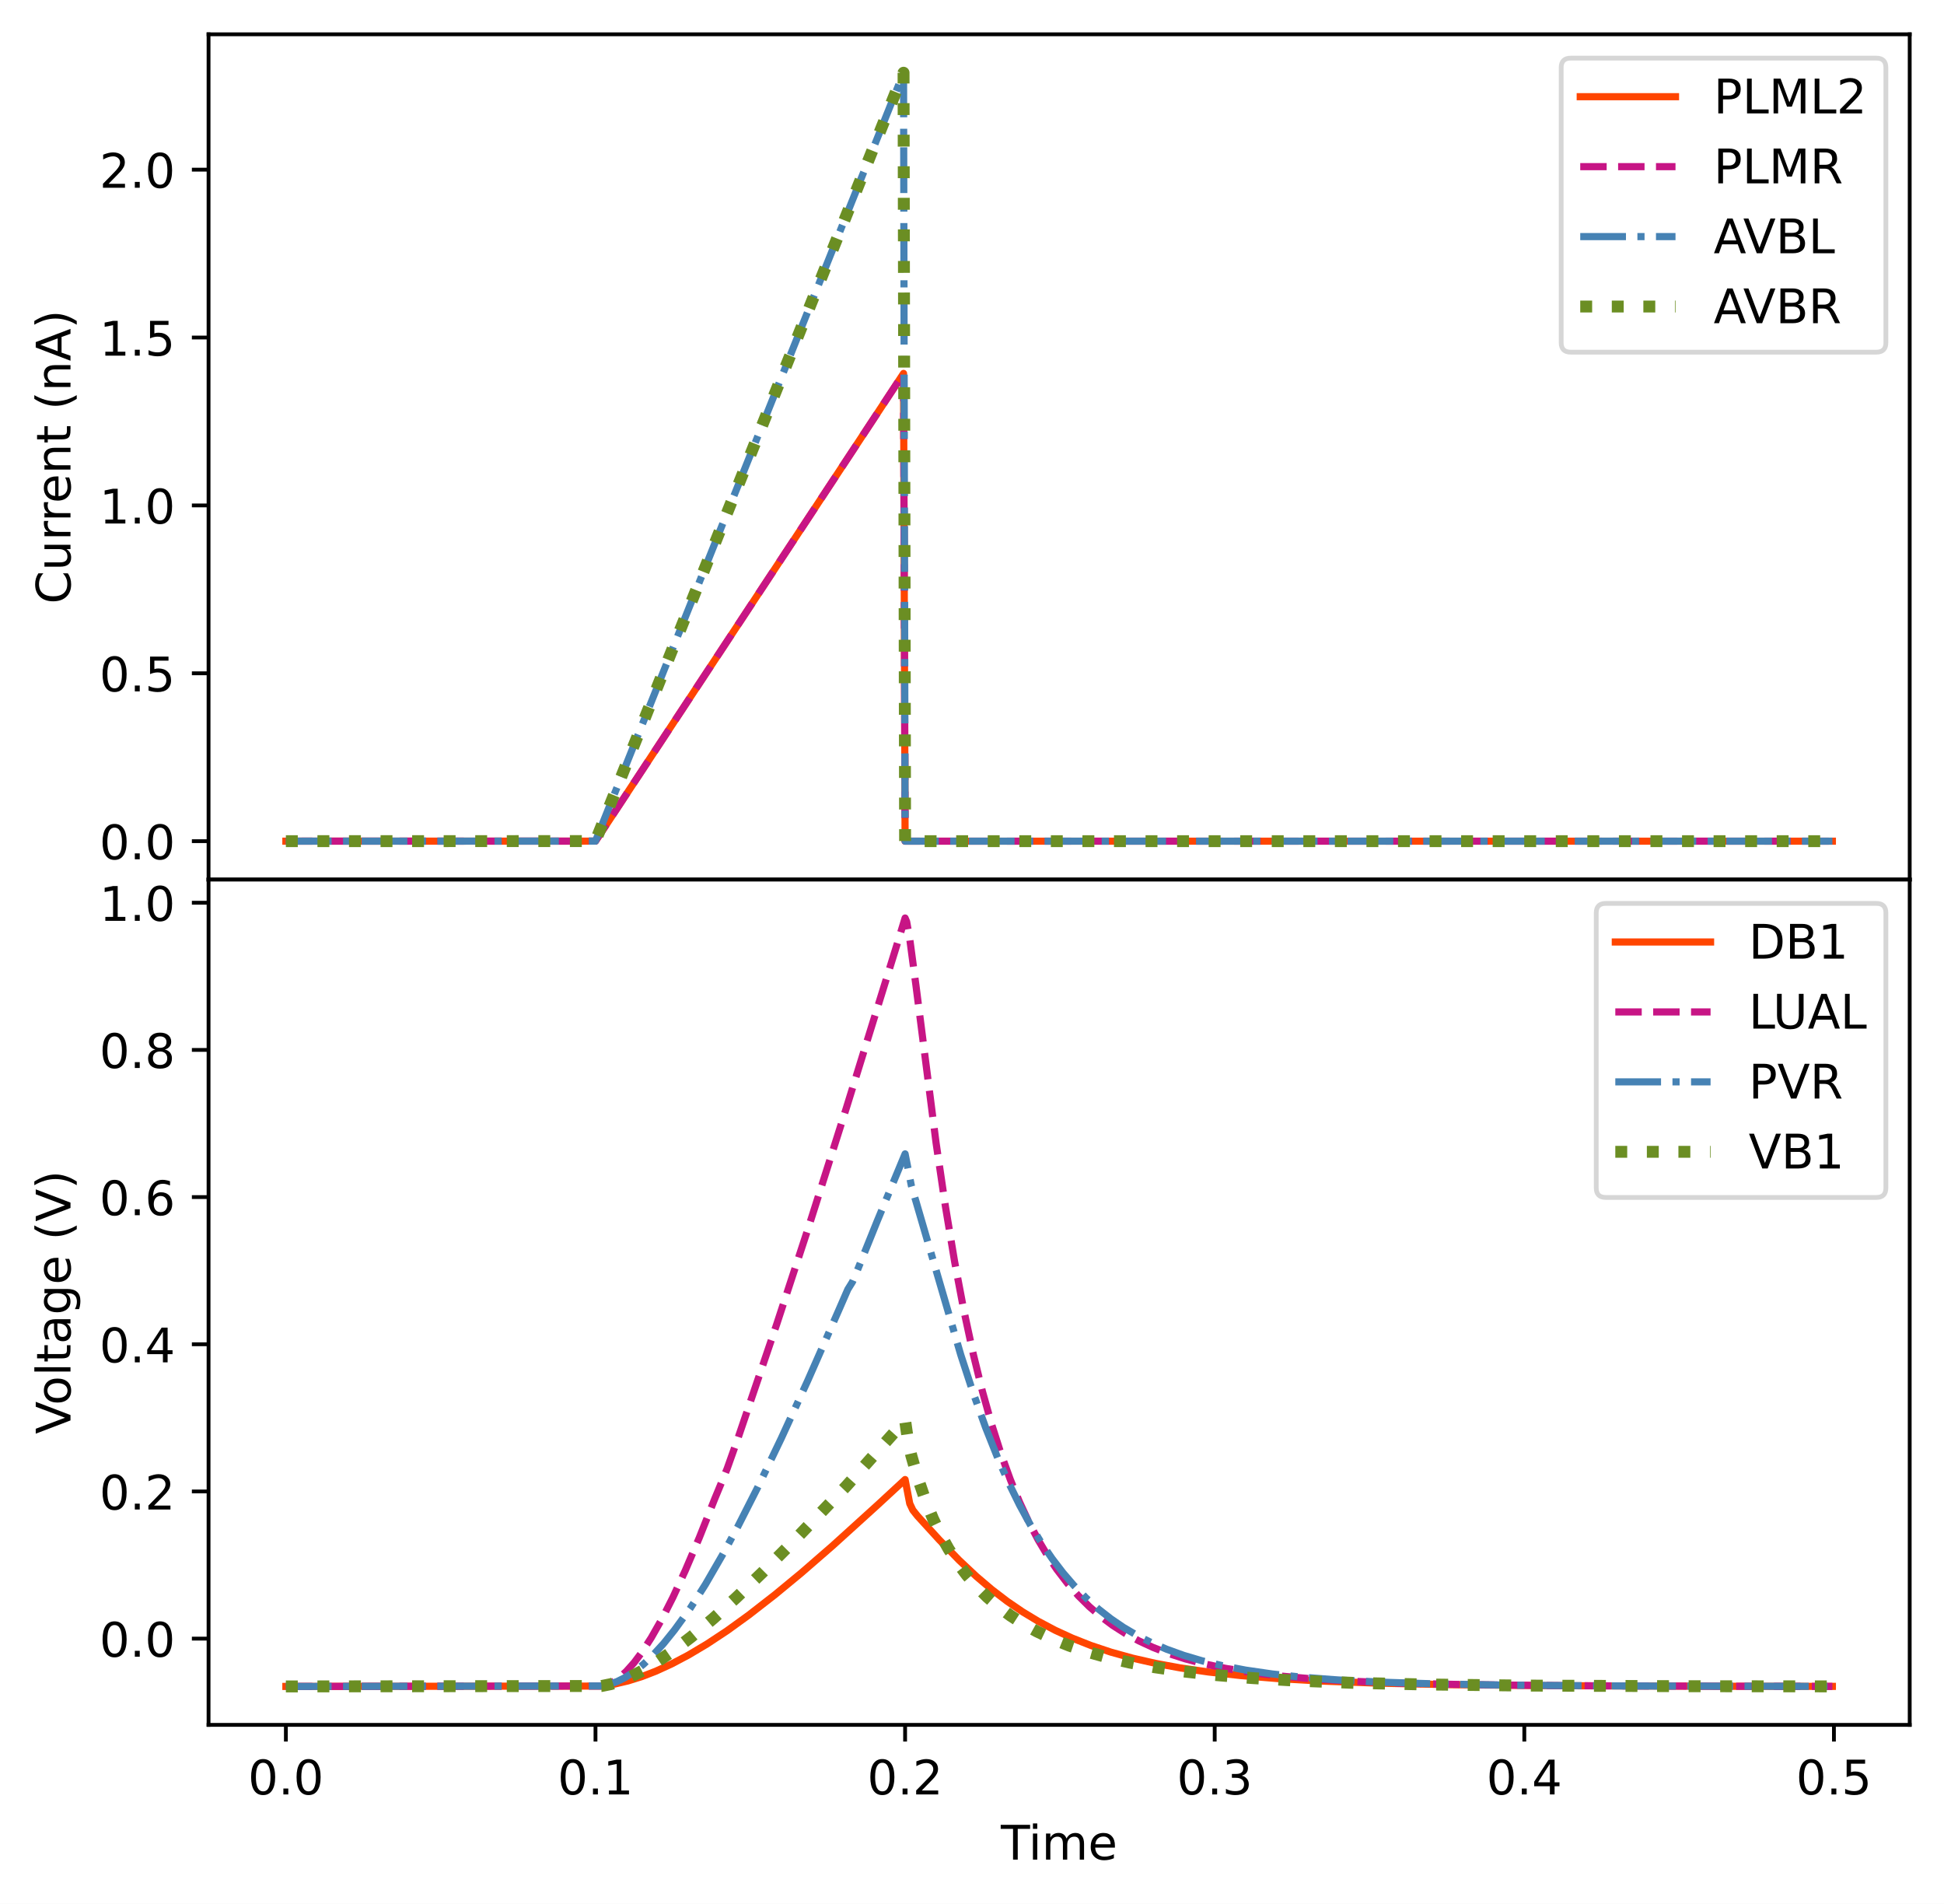
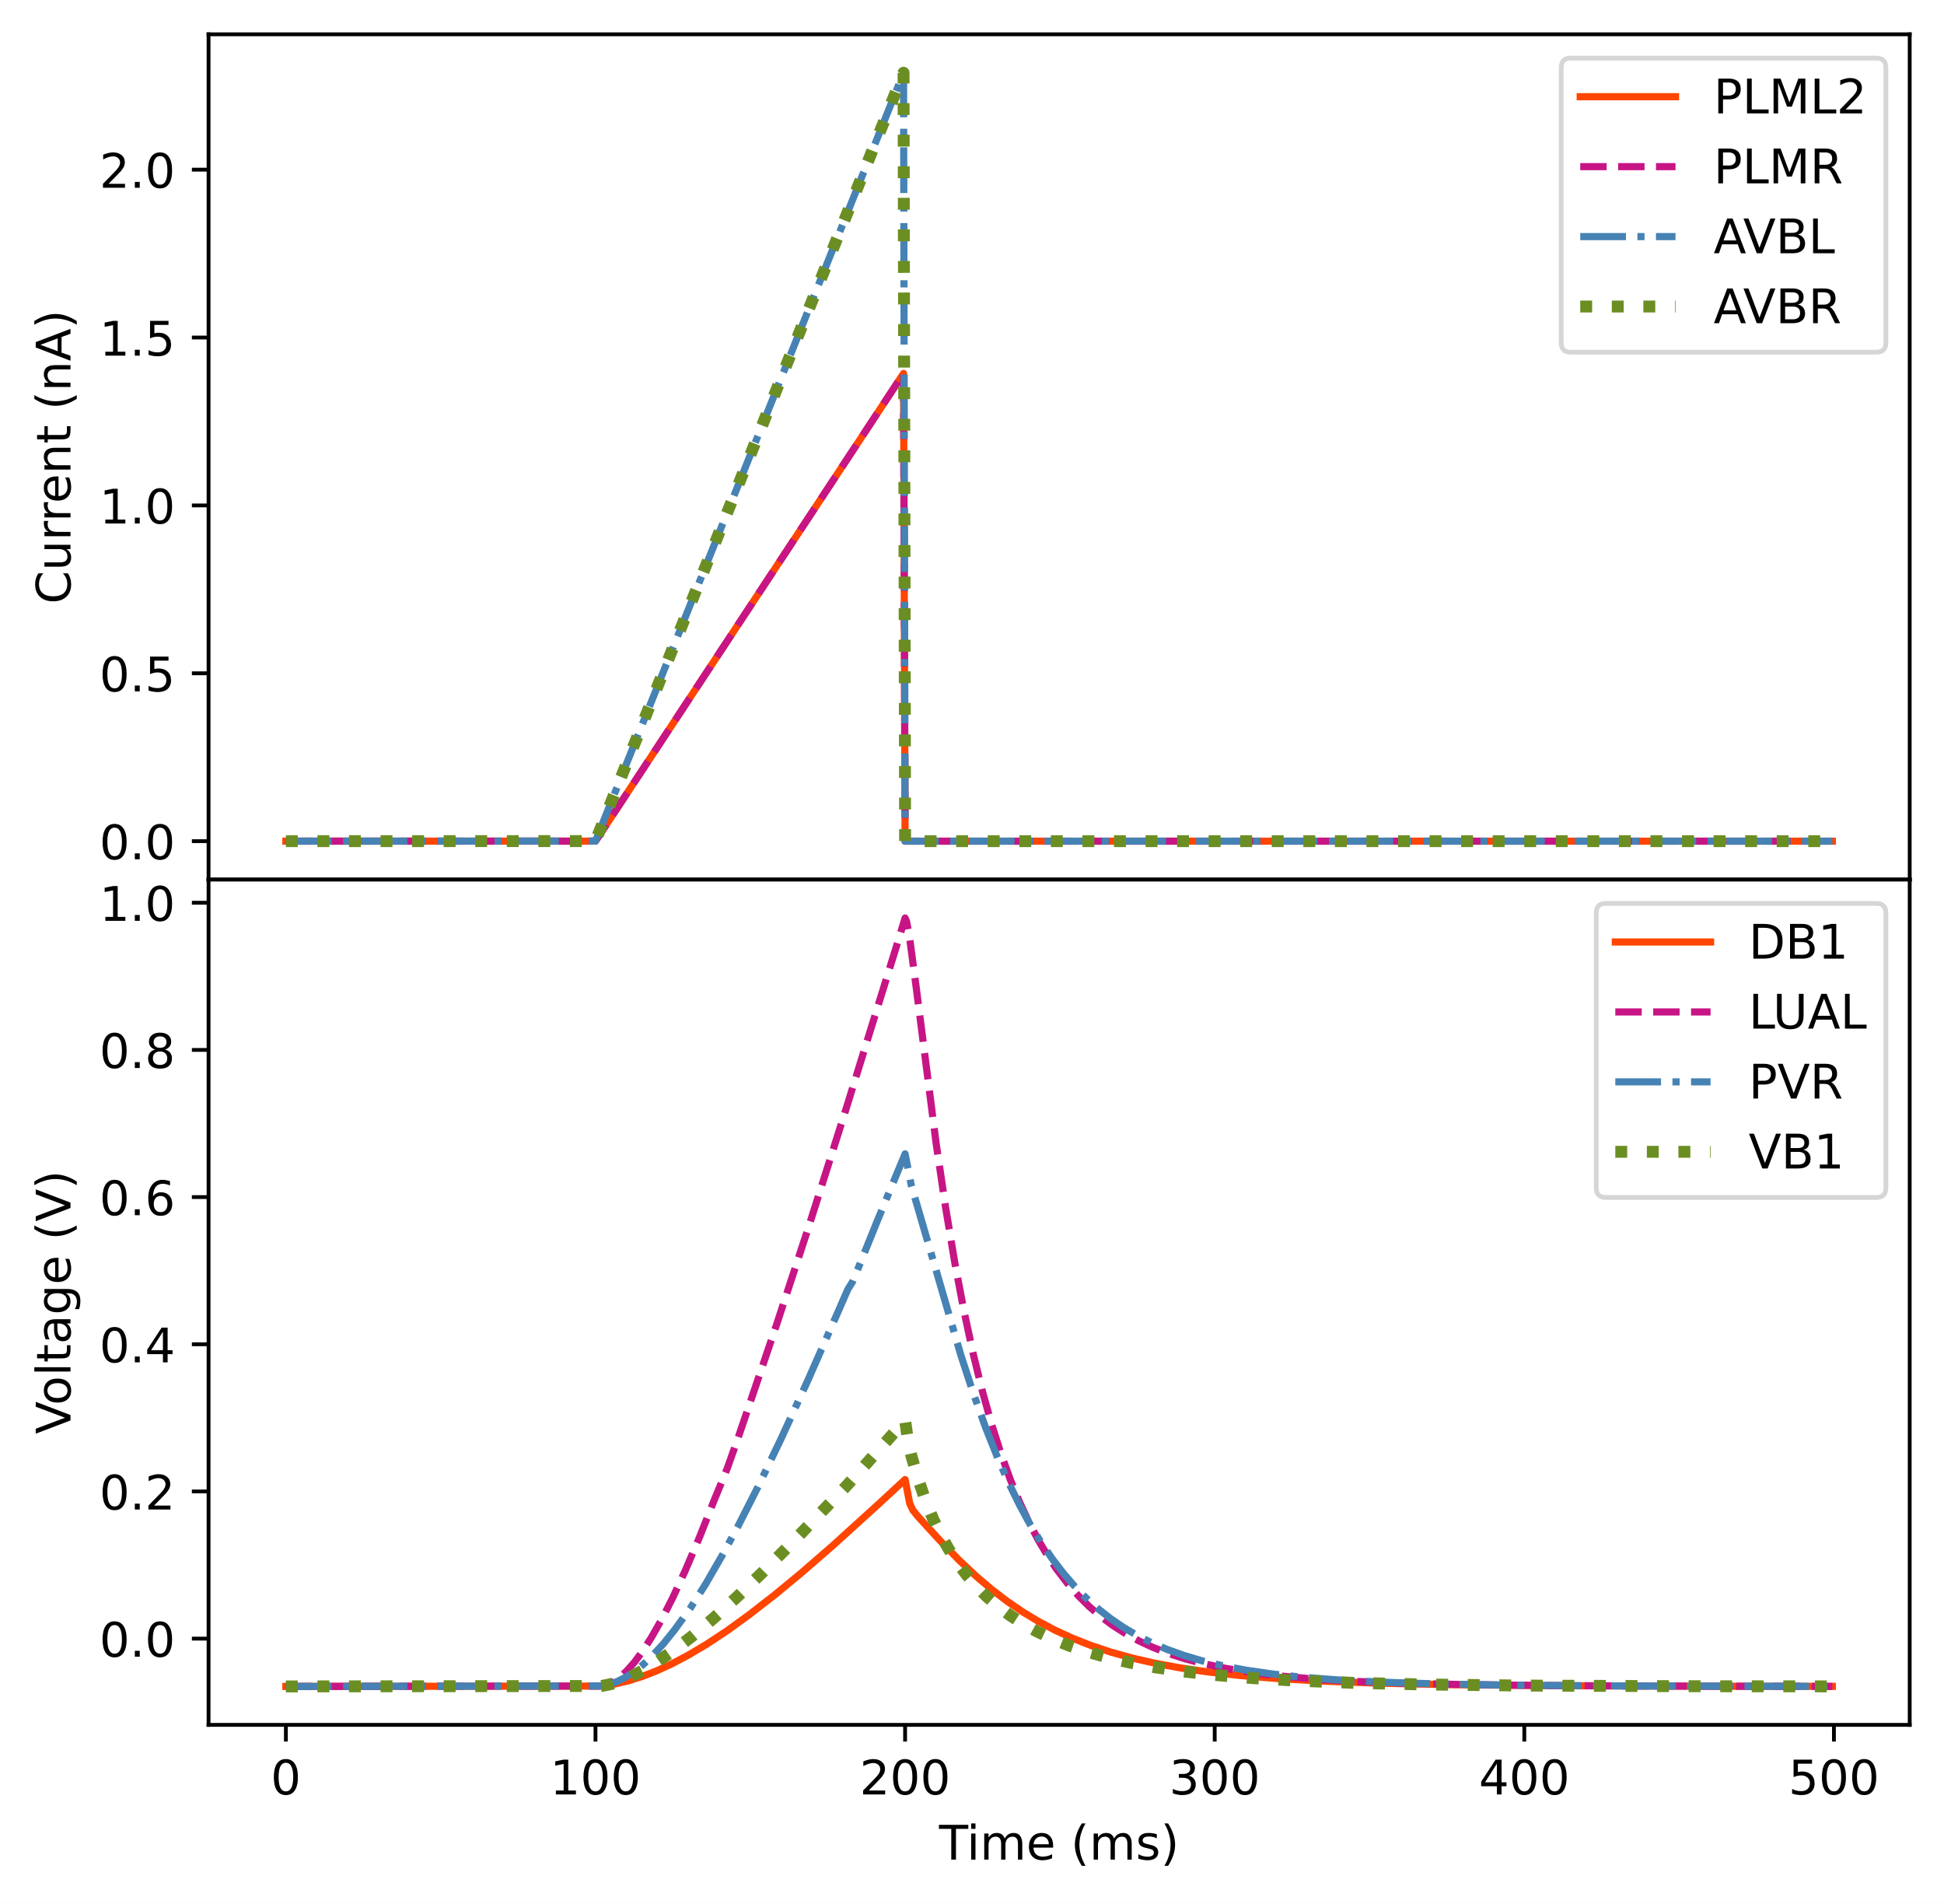
<svg xmlns="http://www.w3.org/2000/svg" xmlns:xlink="http://www.w3.org/1999/xlink" width="408.101pt" height="399.572pt" viewBox="0 0 408.101 399.572" version="1.1">
  <defs>
    <style type="text/css">*{stroke-linejoin: round; stroke-linecap: butt}</style>
  </defs>
  <g id="figure_1">
    <g id="patch_1">
      <path d="M 0 399.572  L 408.101 399.572  L 408.101 0  L 0 0  z " style="fill: #ffffff" />
    </g>
    <g id="axes_1">
      <g id="patch_2">
        <path d="M 43.781 184.608  L 400.901 184.608  L 400.901 7.2  L 43.781 7.2  z " style="fill: #ffffff" />
      </g>
      <g id="matplotlib.axis_1">
        <g id="xtick_1">
          <g id="line2d_1">
            <defs>
-               <path id="m177dceb1c9" d="M 0 0  L 0 3.5  " style="stroke: #000000; stroke-width: 0.8" />
+               <path id="m127c164c6c" d="M 0 0  L 0 3.5  " style="stroke: #000000; stroke-width: 0.8" />
            </defs>
            <g>
-               <use xlink:href="#m177dceb1c9" x="60.014" y="184.608" style="stroke: #000000; stroke-width: 0.8" />
+               <use xlink:href="#m127c164c6c" x="60.014" y="184.608" style="stroke: #000000; stroke-width: 0.8" />
            </g>
          </g>
        </g>
        <g id="xtick_2">
          <g id="line2d_2">
            <g>
-               <use xlink:href="#m177dceb1c9" x="125.01" y="184.608" style="stroke: #000000; stroke-width: 0.8" />
+               <use xlink:href="#m127c164c6c" x="125.01" y="184.608" style="stroke: #000000; stroke-width: 0.8" />
            </g>
          </g>
        </g>
        <g id="xtick_3">
          <g id="line2d_3">
            <g>
-               <use xlink:href="#m177dceb1c9" x="190.006" y="184.608" style="stroke: #000000; stroke-width: 0.8" />
+               <use xlink:href="#m127c164c6c" x="190.006" y="184.608" style="stroke: #000000; stroke-width: 0.8" />
            </g>
          </g>
        </g>
        <g id="xtick_4">
          <g id="line2d_4">
            <g>
-               <use xlink:href="#m177dceb1c9" x="255.002" y="184.608" style="stroke: #000000; stroke-width: 0.8" />
+               <use xlink:href="#m127c164c6c" x="255.002" y="184.608" style="stroke: #000000; stroke-width: 0.8" />
            </g>
          </g>
        </g>
        <g id="xtick_5">
          <g id="line2d_5">
            <g>
-               <use xlink:href="#m177dceb1c9" x="319.998" y="184.608" style="stroke: #000000; stroke-width: 0.8" />
+               <use xlink:href="#m127c164c6c" x="319.998" y="184.608" style="stroke: #000000; stroke-width: 0.8" />
            </g>
          </g>
        </g>
        <g id="xtick_6">
          <g id="line2d_6">
            <g>
-               <use xlink:href="#m177dceb1c9" x="384.994" y="184.608" style="stroke: #000000; stroke-width: 0.8" />
+               <use xlink:href="#m127c164c6c" x="384.994" y="184.608" style="stroke: #000000; stroke-width: 0.8" />
            </g>
          </g>
        </g>
      </g>
      <g id="matplotlib.axis_2">
        <g id="ytick_1">
          <g id="line2d_7">
            <defs>
-               <path id="md79cdefa53" d="M 0 0  L -3.5 0  " style="stroke: #000000; stroke-width: 0.8" />
+               <path id="m26d981ba9e" d="M 0 0  L -3.5 0  " style="stroke: #000000; stroke-width: 0.8" />
            </defs>
            <g>
-               <use xlink:href="#md79cdefa53" x="43.781" y="176.544" style="stroke: #000000; stroke-width: 0.8" />
+               <use xlink:href="#m26d981ba9e" x="43.781" y="176.544" style="stroke: #000000; stroke-width: 0.8" />
            </g>
          </g>
          <g id="text_1">
            <text style="font: 10px 'DejaVu Sans', 'Bitstream Vera Sans', 'Computer Modern Sans Serif', 'Lucida Grande', 'Verdana', 'Geneva', 'Lucid', 'Arial', 'Helvetica', 'Avant Garde', sans-serif; text-anchor: end" x="36.781" y="180.343" transform="rotate(-0 36.78125 180.3432)">0.0</text>
          </g>
        </g>
        <g id="ytick_2">
          <g id="line2d_8">
            <g>
-               <use xlink:href="#md79cdefa53" x="43.781" y="141.31" style="stroke: #000000; stroke-width: 0.8" />
+               <use xlink:href="#m26d981ba9e" x="43.781" y="141.31" style="stroke: #000000; stroke-width: 0.8" />
            </g>
          </g>
          <g id="text_2">
            <text style="font: 10px 'DejaVu Sans', 'Bitstream Vera Sans', 'Computer Modern Sans Serif', 'Lucida Grande', 'Verdana', 'Geneva', 'Lucid', 'Arial', 'Helvetica', 'Avant Garde', sans-serif; text-anchor: end" x="36.781" y="145.11" transform="rotate(-0 36.78125 145.1097)">0.5</text>
          </g>
        </g>
        <g id="ytick_3">
          <g id="line2d_9">
            <g>
-               <use xlink:href="#md79cdefa53" x="43.781" y="106.077" style="stroke: #000000; stroke-width: 0.8" />
+               <use xlink:href="#m26d981ba9e" x="43.781" y="106.077" style="stroke: #000000; stroke-width: 0.8" />
            </g>
          </g>
          <g id="text_3">
            <text style="font: 10px 'DejaVu Sans', 'Bitstream Vera Sans', 'Computer Modern Sans Serif', 'Lucida Grande', 'Verdana', 'Geneva', 'Lucid', 'Arial', 'Helvetica', 'Avant Garde', sans-serif; text-anchor: end" x="36.781" y="109.876" transform="rotate(-0 36.78125 109.8762)">1.0</text>
          </g>
        </g>
        <g id="ytick_4">
          <g id="line2d_10">
            <g>
-               <use xlink:href="#md79cdefa53" x="43.781" y="70.843" style="stroke: #000000; stroke-width: 0.8" />
+               <use xlink:href="#m26d981ba9e" x="43.781" y="70.843" style="stroke: #000000; stroke-width: 0.8" />
            </g>
          </g>
          <g id="text_4">
            <text style="font: 10px 'DejaVu Sans', 'Bitstream Vera Sans', 'Computer Modern Sans Serif', 'Lucida Grande', 'Verdana', 'Geneva', 'Lucid', 'Arial', 'Helvetica', 'Avant Garde', sans-serif; text-anchor: end" x="36.781" y="74.643" transform="rotate(-0 36.78125 74.64268)">1.5</text>
          </g>
        </g>
        <g id="ytick_5">
          <g id="line2d_11">
            <g>
-               <use xlink:href="#md79cdefa53" x="43.781" y="35.61" style="stroke: #000000; stroke-width: 0.8" />
+               <use xlink:href="#m26d981ba9e" x="43.781" y="35.61" style="stroke: #000000; stroke-width: 0.8" />
            </g>
          </g>
          <g id="text_5">
            <text style="font: 10px 'DejaVu Sans', 'Bitstream Vera Sans', 'Computer Modern Sans Serif', 'Lucida Grande', 'Verdana', 'Geneva', 'Lucid', 'Arial', 'Helvetica', 'Avant Garde', sans-serif; text-anchor: end" x="36.781" y="39.409" transform="rotate(-0 36.78125 39.40916)">2.0</text>
          </g>
        </g>
        <g id="text_6">
          <text style="font: 10px 'DejaVu Sans', 'Bitstream Vera Sans', 'Computer Modern Sans Serif', 'Lucida Grande', 'Verdana', 'Geneva', 'Lucid', 'Arial', 'Helvetica', 'Avant Garde', sans-serif; text-anchor: middle" x="14.798" y="95.904" transform="rotate(-90 14.79844 95.904)">Current (nA)</text>
        </g>
      </g>
      <g id="line2d_12">
-         <path d="M 60.014 176.544  L 125.01 176.534  L 189.681 78.374  L 190.006 176.544  L 384.669 176.544  L 384.669 176.544  " clip-path="url(#p2ee0ddf576)" style="fill: none; stroke: #ff4500; stroke-width: 1.5; stroke-linecap: square" />
+         <path d="M 60.014 176.544  L 125.01 176.534  L 189.681 78.374  L 190.006 176.544  L 384.669 176.544  L 384.669 176.544  " clip-path="url(#pd7b0d1c165)" style="fill: none; stroke: #ff4500; stroke-width: 1.5; stroke-linecap: square" />
      </g>
      <g id="line2d_13">
-         <path d="M 60.014 176.544  L 125.01 176.534  L 189.681 78.374  L 190.006 176.544  L 384.669 176.544  L 384.669 176.544  " clip-path="url(#p2ee0ddf576)" style="fill: none; stroke-dasharray: 5.55,2.4; stroke-dashoffset: 0; stroke: #c71585; stroke-width: 1.5" />
+         <path d="M 60.014 176.544  L 125.01 176.534  L 189.681 78.374  L 190.006 176.544  L 384.669 176.544  L 384.669 176.544  " clip-path="url(#pd7b0d1c165)" style="fill: none; stroke-dasharray: 5.55,2.4; stroke-dashoffset: 0; stroke: #c71585; stroke-width: 1.5" />
      </g>
      <g id="line2d_14">
-         <path d="M 60.014 176.544  L 125.01 176.528  L 189.681 15.264  L 190.006 176.544  L 384.669 176.544  L 384.669 176.544  " clip-path="url(#p2ee0ddf576)" style="fill: none; stroke-dasharray: 9.6,2.4,1.5,2.4; stroke-dashoffset: 0; stroke: #4682b4; stroke-width: 1.5" />
+         <path d="M 60.014 176.544  L 125.01 176.528  L 189.681 15.264  L 190.006 176.544  L 384.669 176.544  L 384.669 176.544  " clip-path="url(#pd7b0d1c165)" style="fill: none; stroke-dasharray: 9.6,2.4,1.5,2.4; stroke-dashoffset: 0; stroke: #4682b4; stroke-width: 1.5" />
      </g>
      <g id="line2d_15">
-         <path d="M 60.014 176.544  L 125.01 176.528  L 189.681 15.264  L 190.006 176.544  L 384.669 176.544  L 384.669 176.544  " clip-path="url(#p2ee0ddf576)" style="fill: none; stroke-dasharray: 2.5,4.125; stroke-dashoffset: 0; stroke: #6b8e23; stroke-width: 2.5" />
+         <path d="M 60.014 176.544  L 125.01 176.528  L 189.681 15.264  L 190.006 176.544  L 384.669 176.544  L 384.669 176.544  " clip-path="url(#pd7b0d1c165)" style="fill: none; stroke-dasharray: 2.5,4.125; stroke-dashoffset: 0; stroke: #6b8e23; stroke-width: 2.5" />
      </g>
      <g id="patch_3">
        <path d="M 43.781 184.608  L 43.781 7.2  " style="fill: none; stroke: #000000; stroke-width: 0.8; stroke-linejoin: miter; stroke-linecap: square" />
      </g>
      <g id="patch_4">
        <path d="M 400.901 184.608  L 400.901 7.2  " style="fill: none; stroke: #000000; stroke-width: 0.8; stroke-linejoin: miter; stroke-linecap: square" />
      </g>
      <g id="patch_5">
        <path d="M 43.781 184.608  L 400.901 184.608  " style="fill: none; stroke: #000000; stroke-width: 0.8; stroke-linejoin: miter; stroke-linecap: square" />
      </g>
      <g id="patch_6">
        <path d="M 43.781 7.2  L 400.901 7.2  " style="fill: none; stroke: #000000; stroke-width: 0.8; stroke-linejoin: miter; stroke-linecap: square" />
      </g>
      <g id="legend_1">
        <g id="patch_7">
          <path d="M 329.737 73.912  L 393.901 73.912  Q 395.901 73.912 395.901 71.912  L 395.901 14.2  Q 395.901 12.2 393.901 12.2  L 329.737 12.2  Q 327.737 12.2 327.737 14.2  L 327.737 71.912  Q 327.737 73.912 329.737 73.912  z " style="fill: #ffffff; opacity: 0.8; stroke: #cccccc; stroke-linejoin: miter" />
        </g>
        <g id="line2d_16">
          <path d="M 331.737 20.298  L 341.737 20.298  L 351.737 20.298  " style="fill: none; stroke: #ff4500; stroke-width: 1.5; stroke-linecap: square" />
        </g>
        <g id="text_7">
          <text style="font: 10px 'DejaVu Sans', 'Bitstream Vera Sans', 'Computer Modern Sans Serif', 'Lucida Grande', 'Verdana', 'Geneva', 'Lucid', 'Arial', 'Helvetica', 'Avant Garde', sans-serif; text-anchor: start" x="359.737" y="23.798" transform="rotate(-0 359.7372 23.79844)">PLML2</text>
        </g>
        <g id="line2d_17">
          <path d="M 331.737 34.977  L 341.737 34.977  L 351.737 34.977  " style="fill: none; stroke-dasharray: 5.55,2.4; stroke-dashoffset: 0; stroke: #c71585; stroke-width: 1.5" />
        </g>
        <g id="text_8">
          <text style="font: 10px 'DejaVu Sans', 'Bitstream Vera Sans', 'Computer Modern Sans Serif', 'Lucida Grande', 'Verdana', 'Geneva', 'Lucid', 'Arial', 'Helvetica', 'Avant Garde', sans-serif; text-anchor: start" x="359.737" y="38.477" transform="rotate(-0 359.7372 38.47656)">PLMR</text>
        </g>
        <g id="line2d_18">
          <path d="M 331.737 49.655  L 341.737 49.655  L 351.737 49.655  " style="fill: none; stroke-dasharray: 9.6,2.4,1.5,2.4; stroke-dashoffset: 0; stroke: #4682b4; stroke-width: 1.5" />
        </g>
        <g id="text_9">
          <text style="font: 10px 'DejaVu Sans', 'Bitstream Vera Sans', 'Computer Modern Sans Serif', 'Lucida Grande', 'Verdana', 'Geneva', 'Lucid', 'Arial', 'Helvetica', 'Avant Garde', sans-serif; text-anchor: start" x="359.737" y="53.155" transform="rotate(-0 359.7372 53.15469)">AVBL</text>
        </g>
        <g id="line2d_19">
          <path d="M 331.737 64.333  L 341.737 64.333  L 351.737 64.333  " style="fill: none; stroke-dasharray: 2.5,4.125; stroke-dashoffset: 0; stroke: #6b8e23; stroke-width: 2.5" />
        </g>
        <g id="text_10">
          <text style="font: 10px 'DejaVu Sans', 'Bitstream Vera Sans', 'Computer Modern Sans Serif', 'Lucida Grande', 'Verdana', 'Geneva', 'Lucid', 'Arial', 'Helvetica', 'Avant Garde', sans-serif; text-anchor: start" x="359.737" y="67.833" transform="rotate(-0 359.7372 67.83281)">AVBR</text>
        </g>
      </g>
    </g>
    <g id="axes_2">
      <g id="patch_8">
        <path d="M 43.781 362.016  L 400.901 362.016  L 400.901 184.608  L 43.781 184.608  z " style="fill: #ffffff" />
      </g>
      <g id="matplotlib.axis_3">
        <g id="xtick_7">
          <g id="line2d_20">
            <g>
-               <use xlink:href="#m177dceb1c9" x="60.014" y="362.016" style="stroke: #000000; stroke-width: 0.8" />
+               <use xlink:href="#m127c164c6c" x="60.014" y="362.016" style="stroke: #000000; stroke-width: 0.8" />
            </g>
          </g>
          <g id="text_11">
-             <text style="font: 10px 'DejaVu Sans', 'Bitstream Vera Sans', 'Computer Modern Sans Serif', 'Lucida Grande', 'Verdana', 'Geneva', 'Lucid', 'Arial', 'Helvetica', 'Avant Garde', sans-serif; text-anchor: middle" x="60.014" y="376.614" transform="rotate(-0 60.01398 376.6144)">0.0</text>
+             <text style="font: 10px 'DejaVu Sans', 'Bitstream Vera Sans', 'Computer Modern Sans Serif', 'Lucida Grande', 'Verdana', 'Geneva', 'Lucid', 'Arial', 'Helvetica', 'Avant Garde', sans-serif; text-anchor: middle" x="60.014" y="376.614" transform="rotate(-0 60.01398 376.6144)">0</text>
          </g>
        </g>
        <g id="xtick_8">
          <g id="line2d_21">
            <g>
-               <use xlink:href="#m177dceb1c9" x="125.01" y="362.016" style="stroke: #000000; stroke-width: 0.8" />
+               <use xlink:href="#m127c164c6c" x="125.01" y="362.016" style="stroke: #000000; stroke-width: 0.8" />
            </g>
          </g>
          <g id="text_12">
-             <text style="font: 10px 'DejaVu Sans', 'Bitstream Vera Sans', 'Computer Modern Sans Serif', 'Lucida Grande', 'Verdana', 'Geneva', 'Lucid', 'Arial', 'Helvetica', 'Avant Garde', sans-serif; text-anchor: middle" x="125.01" y="376.614" transform="rotate(-0 125.0099 376.6144)">0.1</text>
+             <text style="font: 10px 'DejaVu Sans', 'Bitstream Vera Sans', 'Computer Modern Sans Serif', 'Lucida Grande', 'Verdana', 'Geneva', 'Lucid', 'Arial', 'Helvetica', 'Avant Garde', sans-serif; text-anchor: middle" x="125.01" y="376.614" transform="rotate(-0 125.0099 376.6144)">100</text>
          </g>
        </g>
        <g id="xtick_9">
          <g id="line2d_22">
            <g>
-               <use xlink:href="#m177dceb1c9" x="190.006" y="362.016" style="stroke: #000000; stroke-width: 0.8" />
+               <use xlink:href="#m127c164c6c" x="190.006" y="362.016" style="stroke: #000000; stroke-width: 0.8" />
            </g>
          </g>
          <g id="text_13">
-             <text style="font: 10px 'DejaVu Sans', 'Bitstream Vera Sans', 'Computer Modern Sans Serif', 'Lucida Grande', 'Verdana', 'Geneva', 'Lucid', 'Arial', 'Helvetica', 'Avant Garde', sans-serif; text-anchor: middle" x="190.006" y="376.614" transform="rotate(-0 190.0058 376.6144)">0.2</text>
+             <text style="font: 10px 'DejaVu Sans', 'Bitstream Vera Sans', 'Computer Modern Sans Serif', 'Lucida Grande', 'Verdana', 'Geneva', 'Lucid', 'Arial', 'Helvetica', 'Avant Garde', sans-serif; text-anchor: middle" x="190.006" y="376.614" transform="rotate(-0 190.0058 376.6144)">200</text>
          </g>
        </g>
        <g id="xtick_10">
          <g id="line2d_23">
            <g>
-               <use xlink:href="#m177dceb1c9" x="255.002" y="362.016" style="stroke: #000000; stroke-width: 0.8" />
+               <use xlink:href="#m127c164c6c" x="255.002" y="362.016" style="stroke: #000000; stroke-width: 0.8" />
            </g>
          </g>
          <g id="text_14">
-             <text style="font: 10px 'DejaVu Sans', 'Bitstream Vera Sans', 'Computer Modern Sans Serif', 'Lucida Grande', 'Verdana', 'Geneva', 'Lucid', 'Arial', 'Helvetica', 'Avant Garde', sans-serif; text-anchor: middle" x="255.002" y="376.614" transform="rotate(-0 255.0017 376.6144)">0.3</text>
+             <text style="font: 10px 'DejaVu Sans', 'Bitstream Vera Sans', 'Computer Modern Sans Serif', 'Lucida Grande', 'Verdana', 'Geneva', 'Lucid', 'Arial', 'Helvetica', 'Avant Garde', sans-serif; text-anchor: middle" x="255.002" y="376.614" transform="rotate(-0 255.0017 376.6144)">300</text>
          </g>
        </g>
        <g id="xtick_11">
          <g id="line2d_24">
            <g>
-               <use xlink:href="#m177dceb1c9" x="319.998" y="362.016" style="stroke: #000000; stroke-width: 0.8" />
+               <use xlink:href="#m127c164c6c" x="319.998" y="362.016" style="stroke: #000000; stroke-width: 0.8" />
            </g>
          </g>
          <g id="text_15">
-             <text style="font: 10px 'DejaVu Sans', 'Bitstream Vera Sans', 'Computer Modern Sans Serif', 'Lucida Grande', 'Verdana', 'Geneva', 'Lucid', 'Arial', 'Helvetica', 'Avant Garde', sans-serif; text-anchor: middle" x="319.998" y="376.614" transform="rotate(-0 319.9976 376.6144)">0.4</text>
+             <text style="font: 10px 'DejaVu Sans', 'Bitstream Vera Sans', 'Computer Modern Sans Serif', 'Lucida Grande', 'Verdana', 'Geneva', 'Lucid', 'Arial', 'Helvetica', 'Avant Garde', sans-serif; text-anchor: middle" x="319.998" y="376.614" transform="rotate(-0 319.9976 376.6144)">400</text>
          </g>
        </g>
        <g id="xtick_12">
          <g id="line2d_25">
            <g>
-               <use xlink:href="#m177dceb1c9" x="384.994" y="362.016" style="stroke: #000000; stroke-width: 0.8" />
+               <use xlink:href="#m127c164c6c" x="384.994" y="362.016" style="stroke: #000000; stroke-width: 0.8" />
            </g>
          </g>
          <g id="text_16">
-             <text style="font: 10px 'DejaVu Sans', 'Bitstream Vera Sans', 'Computer Modern Sans Serif', 'Lucida Grande', 'Verdana', 'Geneva', 'Lucid', 'Arial', 'Helvetica', 'Avant Garde', sans-serif; text-anchor: middle" x="384.994" y="376.614" transform="rotate(-0 384.9935 376.6144)">0.5</text>
+             <text style="font: 10px 'DejaVu Sans', 'Bitstream Vera Sans', 'Computer Modern Sans Serif', 'Lucida Grande', 'Verdana', 'Geneva', 'Lucid', 'Arial', 'Helvetica', 'Avant Garde', sans-serif; text-anchor: middle" x="384.994" y="376.614" transform="rotate(-0 384.9935 376.6144)">500</text>
          </g>
        </g>
        <g id="text_17">
-           <text style="font: 10px 'DejaVu Sans', 'Bitstream Vera Sans', 'Computer Modern Sans Serif', 'Lucida Grande', 'Verdana', 'Geneva', 'Lucid', 'Arial', 'Helvetica', 'Avant Garde', sans-serif; text-anchor: middle" x="222.341" y="390.293" transform="rotate(-0 222.3413 390.2926)">Time</text>
+           <text style="font: 10px 'DejaVu Sans', 'Bitstream Vera Sans', 'Computer Modern Sans Serif', 'Lucida Grande', 'Verdana', 'Geneva', 'Lucid', 'Arial', 'Helvetica', 'Avant Garde', sans-serif; text-anchor: middle" x="222.341" y="390.293" transform="rotate(-0 222.3413 390.2926)">Time (ms)</text>
        </g>
      </g>
      <g id="matplotlib.axis_4">
        <g id="ytick_6">
          <g id="line2d_26">
            <g>
-               <use xlink:href="#md79cdefa53" x="43.781" y="343.913" style="stroke: #000000; stroke-width: 0.8" />
+               <use xlink:href="#m26d981ba9e" x="43.781" y="343.913" style="stroke: #000000; stroke-width: 0.8" />
            </g>
          </g>
          <g id="text_18">
            <text style="font: 10px 'DejaVu Sans', 'Bitstream Vera Sans', 'Computer Modern Sans Serif', 'Lucida Grande', 'Verdana', 'Geneva', 'Lucid', 'Arial', 'Helvetica', 'Avant Garde', sans-serif; text-anchor: end" x="36.781" y="347.712" transform="rotate(-0 36.78125 347.7122)">0.0</text>
          </g>
        </g>
        <g id="ytick_7">
          <g id="line2d_27">
            <g>
-               <use xlink:href="#md79cdefa53" x="43.781" y="313.024" style="stroke: #000000; stroke-width: 0.8" />
+               <use xlink:href="#m26d981ba9e" x="43.781" y="313.024" style="stroke: #000000; stroke-width: 0.8" />
            </g>
          </g>
          <g id="text_19">
            <text style="font: 10px 'DejaVu Sans', 'Bitstream Vera Sans', 'Computer Modern Sans Serif', 'Lucida Grande', 'Verdana', 'Geneva', 'Lucid', 'Arial', 'Helvetica', 'Avant Garde', sans-serif; text-anchor: end" x="36.781" y="316.823" transform="rotate(-0 36.78125 316.8229)">0.2</text>
          </g>
        </g>
        <g id="ytick_8">
          <g id="line2d_28">
            <g>
-               <use xlink:href="#md79cdefa53" x="43.781" y="282.134" style="stroke: #000000; stroke-width: 0.8" />
+               <use xlink:href="#m26d981ba9e" x="43.781" y="282.134" style="stroke: #000000; stroke-width: 0.8" />
            </g>
          </g>
          <g id="text_20">
            <text style="font: 10px 'DejaVu Sans', 'Bitstream Vera Sans', 'Computer Modern Sans Serif', 'Lucida Grande', 'Verdana', 'Geneva', 'Lucid', 'Arial', 'Helvetica', 'Avant Garde', sans-serif; text-anchor: end" x="36.781" y="285.934" transform="rotate(-0 36.78125 285.9337)">0.4</text>
          </g>
        </g>
        <g id="ytick_9">
          <g id="line2d_29">
            <g>
-               <use xlink:href="#md79cdefa53" x="43.781" y="251.245" style="stroke: #000000; stroke-width: 0.8" />
+               <use xlink:href="#m26d981ba9e" x="43.781" y="251.245" style="stroke: #000000; stroke-width: 0.8" />
            </g>
          </g>
          <g id="text_21">
            <text style="font: 10px 'DejaVu Sans', 'Bitstream Vera Sans', 'Computer Modern Sans Serif', 'Lucida Grande', 'Verdana', 'Geneva', 'Lucid', 'Arial', 'Helvetica', 'Avant Garde', sans-serif; text-anchor: end" x="36.781" y="255.044" transform="rotate(-0 36.78125 255.0444)">0.6</text>
          </g>
        </g>
        <g id="ytick_10">
          <g id="line2d_30">
            <g>
-               <use xlink:href="#md79cdefa53" x="43.781" y="220.356" style="stroke: #000000; stroke-width: 0.8" />
+               <use xlink:href="#m26d981ba9e" x="43.781" y="220.356" style="stroke: #000000; stroke-width: 0.8" />
            </g>
          </g>
          <g id="text_22">
            <text style="font: 10px 'DejaVu Sans', 'Bitstream Vera Sans', 'Computer Modern Sans Serif', 'Lucida Grande', 'Verdana', 'Geneva', 'Lucid', 'Arial', 'Helvetica', 'Avant Garde', sans-serif; text-anchor: end" x="36.781" y="224.155" transform="rotate(-0 36.78125 224.1551)">0.8</text>
          </g>
        </g>
        <g id="ytick_11">
          <g id="line2d_31">
            <g>
-               <use xlink:href="#md79cdefa53" x="43.781" y="189.467" style="stroke: #000000; stroke-width: 0.8" />
+               <use xlink:href="#m26d981ba9e" x="43.781" y="189.467" style="stroke: #000000; stroke-width: 0.8" />
            </g>
          </g>
          <g id="text_23">
            <text style="font: 10px 'DejaVu Sans', 'Bitstream Vera Sans', 'Computer Modern Sans Serif', 'Lucida Grande', 'Verdana', 'Geneva', 'Lucid', 'Arial', 'Helvetica', 'Avant Garde', sans-serif; text-anchor: end" x="36.781" y="193.266" transform="rotate(-0 36.78125 193.2658)">1.0</text>
          </g>
        </g>
        <g id="text_24">
          <text style="font: 10px 'DejaVu Sans', 'Bitstream Vera Sans', 'Computer Modern Sans Serif', 'Lucida Grande', 'Verdana', 'Geneva', 'Lucid', 'Arial', 'Helvetica', 'Avant Garde', sans-serif; text-anchor: middle" x="14.798" y="273.312" transform="rotate(-90 14.79844 273.312)">Voltage (V)</text>
        </g>
      </g>
      <g id="line2d_32">
-         <path d="M 60.014 353.952  L 126.31 353.873  L 128.91 353.477  L 131.834 352.794  L 134.759 351.88  L 137.684 350.748  L 140.934 349.259  L 144.509 347.372  L 148.408 345.052  L 152.633 342.263  L 157.183 338.974  L 162.708 334.677  L 168.232 330.117  L 174.732 324.473  L 184.156 315.932  L 190.006 310.526  L 190.981 315.573  L 191.631 316.943  L 192.606 318.167  L 197.155 323.148  L 201.38 327.491  L 204.955 330.846  L 208.205 333.609  L 211.454 336.094  L 214.704 338.311  L 217.954 340.275  L 221.529 342.169  L 225.104 343.81  L 229.003 345.348  L 233.228 346.755  L 237.778 348.016  L 242.652 349.122  L 247.852 350.074  L 253.702 350.92  L 260.526 351.674  L 268.326 352.307  L 277.75 352.838  L 289.45 353.263  L 304.724 353.582  L 326.822 353.8  L 364.52 353.918  L 384.669 353.937  L 384.669 353.937  " clip-path="url(#pd25ed326d4)" style="fill: none; stroke: #ff4500; stroke-width: 1.5; stroke-linecap: square" />
+         <path d="M 60.014 353.952  L 126.31 353.873  L 128.91 353.477  L 131.834 352.794  L 134.759 351.88  L 137.684 350.748  L 140.934 349.259  L 144.509 347.372  L 148.408 345.052  L 152.633 342.263  L 157.183 338.974  L 162.708 334.677  L 168.232 330.117  L 174.732 324.473  L 184.156 315.932  L 190.006 310.526  L 190.981 315.573  L 191.631 316.943  L 192.606 318.167  L 197.155 323.148  L 201.38 327.491  L 204.955 330.846  L 208.205 333.609  L 211.454 336.094  L 214.704 338.311  L 217.954 340.275  L 221.529 342.169  L 225.104 343.81  L 229.003 345.348  L 233.228 346.755  L 237.778 348.016  L 242.652 349.122  L 247.852 350.074  L 253.702 350.92  L 260.526 351.674  L 268.326 352.307  L 277.75 352.838  L 289.45 353.263  L 304.724 353.582  L 326.822 353.8  L 364.52 353.918  L 384.669 353.937  L 384.669 353.937  " clip-path="url(#p23a18894a0)" style="fill: none; stroke: #ff4500; stroke-width: 1.5; stroke-linecap: square" />
      </g>
      <g id="line2d_33">
-         <path d="M 60.014 353.952  L 126.31 353.857  L 127.61 353.501  L 128.91 352.863  L 130.21 351.946  L 131.509 350.763  L 133.134 348.937  L 134.759 346.763  L 136.709 343.741  L 138.984 339.748  L 141.259 335.26  L 143.859 329.625  L 146.784 322.775  L 150.033 314.603  L 151.333 311.467  L 152.633 308.281  L 154.908 301.892  L 163.032 277.993  L 169.857 257.186  L 177.657 232.597  L 188.381 197.996  L 190.006 192.672  L 190.331 193.442  L 190.981 197.066  L 192.281 206.808  L 196.505 239.847  L 198.455 253.101  L 200.405 264.818  L 202.355 275.114  L 204.305 284.149  L 206.255 292.078  L 208.205 299.042  L 210.155 305.166  L 212.104 310.558  L 214.054 315.31  L 216.004 319.503  L 217.954 323.208  L 219.904 326.485  L 221.854 329.387  L 224.129 332.359  L 226.403 334.944  L 228.678 337.198  L 230.953 339.164  L 233.553 341.111  L 236.153 342.782  L 239.078 344.386  L 242.003 345.743  L 245.252 347.012  L 248.827 348.167  L 252.727 349.196  L 257.277 350.153  L 262.476 351.001  L 268.326 351.719  L 275.15 352.329  L 283.6 352.85  L 294.324 353.269  L 308.298 353.581  L 328.772 353.796  L 364.195 353.916  L 384.669 353.936  L 384.669 353.936  " clip-path="url(#pd25ed326d4)" style="fill: none; stroke-dasharray: 5.55,2.4; stroke-dashoffset: 0; stroke: #c71585; stroke-width: 1.5" />
+         <path d="M 60.014 353.952  L 126.31 353.857  L 127.61 353.501  L 128.91 352.863  L 130.21 351.946  L 131.509 350.763  L 133.134 348.937  L 134.759 346.763  L 136.709 343.741  L 138.984 339.748  L 141.259 335.26  L 143.859 329.625  L 146.784 322.775  L 150.033 314.603  L 151.333 311.467  L 152.633 308.281  L 154.908 301.892  L 163.032 277.993  L 169.857 257.186  L 177.657 232.597  L 188.381 197.996  L 190.006 192.672  L 190.331 193.442  L 190.981 197.066  L 192.281 206.808  L 196.505 239.847  L 198.455 253.101  L 200.405 264.818  L 202.355 275.114  L 204.305 284.149  L 206.255 292.078  L 208.205 299.042  L 210.155 305.166  L 212.104 310.558  L 214.054 315.31  L 216.004 319.503  L 217.954 323.208  L 219.904 326.485  L 221.854 329.387  L 224.129 332.359  L 226.403 334.944  L 228.678 337.198  L 230.953 339.164  L 233.553 341.111  L 236.153 342.782  L 239.078 344.386  L 242.003 345.743  L 245.252 347.012  L 248.827 348.167  L 252.727 349.196  L 257.277 350.153  L 262.476 351.001  L 268.326 351.719  L 275.15 352.329  L 283.6 352.85  L 294.324 353.269  L 308.298 353.581  L 328.772 353.796  L 364.195 353.916  L 384.669 353.936  L 384.669 353.936  " clip-path="url(#p23a18894a0)" style="fill: none; stroke-dasharray: 5.55,2.4; stroke-dashoffset: 0; stroke: #c71585; stroke-width: 1.5" />
      </g>
      <g id="line2d_34">
-         <path d="M 60.014 353.952  L 126.31 353.85  L 127.935 353.495  L 129.56 352.915  L 131.184 352.108  L 133.134 350.851  L 135.084 349.292  L 137.034 347.424  L 139.309 344.944  L 141.584 342.117  L 144.834 337.652  L 148.083 332.547  L 151.658 326.364  L 154.908 320.359  L 159.133 312.032  L 164.007 301.886  L 169.532 289.84  L 176.032 275.089  L 177.982 270.614  L 178.956 269.049  L 179.931 266.743  L 184.156 256.271  L 190.006 242.175  L 191.306 248.79  L 201.705 284.401  L 204.305 292.357  L 206.905 299.605  L 209.505 306.136  L 211.779 311.277  L 214.054 315.913  L 216.329 320.077  L 218.604 323.805  L 220.879 327.136  L 223.154 330.105  L 225.429 332.749  L 228.028 335.413  L 230.628 337.741  L 233.228 339.773  L 235.828 341.545  L 238.753 343.27  L 241.678 344.749  L 244.927 346.146  L 248.502 347.432  L 252.402 348.586  L 256.627 349.598  L 261.501 350.523  L 267.026 351.328  L 273.201 351.998  L 280.675 352.577  L 289.775 353.048  L 301.474 353.418  L 317.398 353.687  L 342.096 353.859  L 384.669 353.936  L 384.669 353.936  " clip-path="url(#pd25ed326d4)" style="fill: none; stroke-dasharray: 9.6,2.4,1.5,2.4; stroke-dashoffset: 0; stroke: #4682b4; stroke-width: 1.5" />
+         <path d="M 60.014 353.952  L 126.31 353.85  L 127.935 353.495  L 129.56 352.915  L 131.184 352.108  L 133.134 350.851  L 135.084 349.292  L 137.034 347.424  L 139.309 344.944  L 141.584 342.117  L 144.834 337.652  L 148.083 332.547  L 151.658 326.364  L 154.908 320.359  L 159.133 312.032  L 164.007 301.886  L 169.532 289.84  L 176.032 275.089  L 177.982 270.614  L 178.956 269.049  L 179.931 266.743  L 184.156 256.271  L 190.006 242.175  L 191.306 248.79  L 201.705 284.401  L 204.305 292.357  L 206.905 299.605  L 209.505 306.136  L 211.779 311.277  L 214.054 315.913  L 216.329 320.077  L 218.604 323.805  L 220.879 327.136  L 223.154 330.105  L 225.429 332.749  L 228.028 335.413  L 230.628 337.741  L 233.228 339.773  L 235.828 341.545  L 238.753 343.27  L 241.678 344.749  L 244.927 346.146  L 248.502 347.432  L 252.402 348.586  L 256.627 349.598  L 261.501 350.523  L 267.026 351.328  L 273.201 351.998  L 280.675 352.577  L 289.775 353.048  L 301.474 353.418  L 317.398 353.687  L 342.096 353.859  L 384.669 353.936  L 384.669 353.936  " clip-path="url(#p23a18894a0)" style="fill: none; stroke-dasharray: 9.6,2.4,1.5,2.4; stroke-dashoffset: 0; stroke: #4682b4; stroke-width: 1.5" />
      </g>
      <g id="line2d_35">
-         <path d="M 60.014 353.952  L 126.31 353.854  L 128.26 353.461  L 130.21 352.841  L 132.484 351.881  L 135.084 350.531  L 138.009 348.749  L 141.259 346.503  L 145.159 343.517  L 149.708 339.716  L 154.583 335.3  L 160.108 329.972  L 166.282 323.781  L 177.657 311.911  L 190.006 298.101  L 190.656 302.643  L 191.306 305.475  L 192.606 310.004  L 194.231 314.755  L 195.855 318.741  L 197.48 322.13  L 199.105 325.049  L 201.055 328.059  L 203.005 330.644  L 204.955 332.887  L 207.23 335.158  L 209.505 337.126  L 212.104 339.072  L 214.704 340.755  L 217.629 342.388  L 220.879 343.939  L 224.454 345.382  L 228.353 346.701  L 232.578 347.887  L 237.128 348.937  L 242.327 349.907  L 248.177 350.769  L 255.002 351.54  L 262.801 352.191  L 272.226 352.744  L 283.925 353.194  L 298.874 353.532  L 319.998 353.769  L 354.445 353.904  L 384.669 353.937  L 384.669 353.937  " clip-path="url(#pd25ed326d4)" style="fill: none; stroke-dasharray: 2.5,4.125; stroke-dashoffset: 0; stroke: #6b8e23; stroke-width: 2.5" />
+         <path d="M 60.014 353.952  L 126.31 353.854  L 128.26 353.461  L 130.21 352.841  L 132.484 351.881  L 135.084 350.531  L 138.009 348.749  L 141.259 346.503  L 145.159 343.517  L 149.708 339.716  L 154.583 335.3  L 160.108 329.972  L 166.282 323.781  L 177.657 311.911  L 190.006 298.101  L 190.656 302.643  L 191.306 305.475  L 192.606 310.004  L 194.231 314.755  L 195.855 318.741  L 197.48 322.13  L 199.105 325.049  L 201.055 328.059  L 203.005 330.644  L 204.955 332.887  L 207.23 335.158  L 209.505 337.126  L 212.104 339.072  L 214.704 340.755  L 217.629 342.388  L 220.879 343.939  L 224.454 345.382  L 228.353 346.701  L 232.578 347.887  L 237.128 348.937  L 242.327 349.907  L 248.177 350.769  L 255.002 351.54  L 262.801 352.191  L 272.226 352.744  L 283.925 353.194  L 298.874 353.532  L 319.998 353.769  L 354.445 353.904  L 384.669 353.937  L 384.669 353.937  " clip-path="url(#p23a18894a0)" style="fill: none; stroke-dasharray: 2.5,4.125; stroke-dashoffset: 0; stroke: #6b8e23; stroke-width: 2.5" />
      </g>
      <g id="patch_9">
        <path d="M 43.781 362.016  L 43.781 184.608  " style="fill: none; stroke: #000000; stroke-width: 0.8; stroke-linejoin: miter; stroke-linecap: square" />
      </g>
      <g id="patch_10">
        <path d="M 400.901 362.016  L 400.901 184.608  " style="fill: none; stroke: #000000; stroke-width: 0.8; stroke-linejoin: miter; stroke-linecap: square" />
      </g>
      <g id="patch_11">
        <path d="M 43.781 362.016  L 400.901 362.016  " style="fill: none; stroke: #000000; stroke-width: 0.8; stroke-linejoin: miter; stroke-linecap: square" />
      </g>
      <g id="patch_12">
        <path d="M 43.781 184.608  L 400.901 184.608  " style="fill: none; stroke: #000000; stroke-width: 0.8; stroke-linejoin: miter; stroke-linecap: square" />
      </g>
      <g id="legend_2">
        <g id="patch_13">
          <path d="M 337.098 251.321  L 393.901 251.321  Q 395.901 251.321 395.901 249.321  L 395.901 191.608  Q 395.901 189.608 393.901 189.608  L 337.098 189.608  Q 335.098 189.608 335.098 191.608  L 335.098 249.321  Q 335.098 251.321 337.098 251.321  z " style="fill: #ffffff; opacity: 0.8; stroke: #cccccc; stroke-linejoin: miter" />
        </g>
        <g id="line2d_36">
          <path d="M 339.098 197.706  L 349.098 197.706  L 359.098 197.706  " style="fill: none; stroke: #ff4500; stroke-width: 1.5; stroke-linecap: square" />
        </g>
        <g id="text_25">
          <text style="font: 10px 'DejaVu Sans', 'Bitstream Vera Sans', 'Computer Modern Sans Serif', 'Lucida Grande', 'Verdana', 'Geneva', 'Lucid', 'Arial', 'Helvetica', 'Avant Garde', sans-serif; text-anchor: start" x="367.098" y="201.206" transform="rotate(-0 367.0981 201.2064)">DB1</text>
        </g>
        <g id="line2d_37">
          <path d="M 339.098 212.385  L 349.098 212.385  L 359.098 212.385  " style="fill: none; stroke-dasharray: 5.55,2.4; stroke-dashoffset: 0; stroke: #c71585; stroke-width: 1.5" />
        </g>
        <g id="text_26">
          <text style="font: 10px 'DejaVu Sans', 'Bitstream Vera Sans', 'Computer Modern Sans Serif', 'Lucida Grande', 'Verdana', 'Geneva', 'Lucid', 'Arial', 'Helvetica', 'Avant Garde', sans-serif; text-anchor: start" x="367.098" y="215.885" transform="rotate(-0 367.0981 215.8846)">LUAL</text>
        </g>
        <g id="line2d_38">
          <path d="M 339.098 227.063  L 349.098 227.063  L 359.098 227.063  " style="fill: none; stroke-dasharray: 9.6,2.4,1.5,2.4; stroke-dashoffset: 0; stroke: #4682b4; stroke-width: 1.5" />
        </g>
        <g id="text_27">
          <text style="font: 10px 'DejaVu Sans', 'Bitstream Vera Sans', 'Computer Modern Sans Serif', 'Lucida Grande', 'Verdana', 'Geneva', 'Lucid', 'Arial', 'Helvetica', 'Avant Garde', sans-serif; text-anchor: start" x="367.098" y="230.563" transform="rotate(-0 367.0981 230.5627)">PVR</text>
        </g>
        <g id="line2d_39">
          <path d="M 339.098 241.741  L 349.098 241.741  L 359.098 241.741  " style="fill: none; stroke-dasharray: 2.5,4.125; stroke-dashoffset: 0; stroke: #6b8e23; stroke-width: 2.5" />
        </g>
        <g id="text_28">
          <text style="font: 10px 'DejaVu Sans', 'Bitstream Vera Sans', 'Computer Modern Sans Serif', 'Lucida Grande', 'Verdana', 'Geneva', 'Lucid', 'Arial', 'Helvetica', 'Avant Garde', sans-serif; text-anchor: start" x="367.098" y="245.241" transform="rotate(-0 367.0981 245.2408)">VB1</text>
        </g>
      </g>
    </g>
  </g>
  <defs>
-     <clipPath id="p2ee0ddf576">
+     <clipPath id="pd7b0d1c165">
      <rect x="43.781" y="7.2" width="357.12" height="177.408" />
    </clipPath>
-     <clipPath id="pd25ed326d4">
+     <clipPath id="p23a18894a0">
      <rect x="43.781" y="184.608" width="357.12" height="177.408" />
    </clipPath>
  </defs>
</svg>
